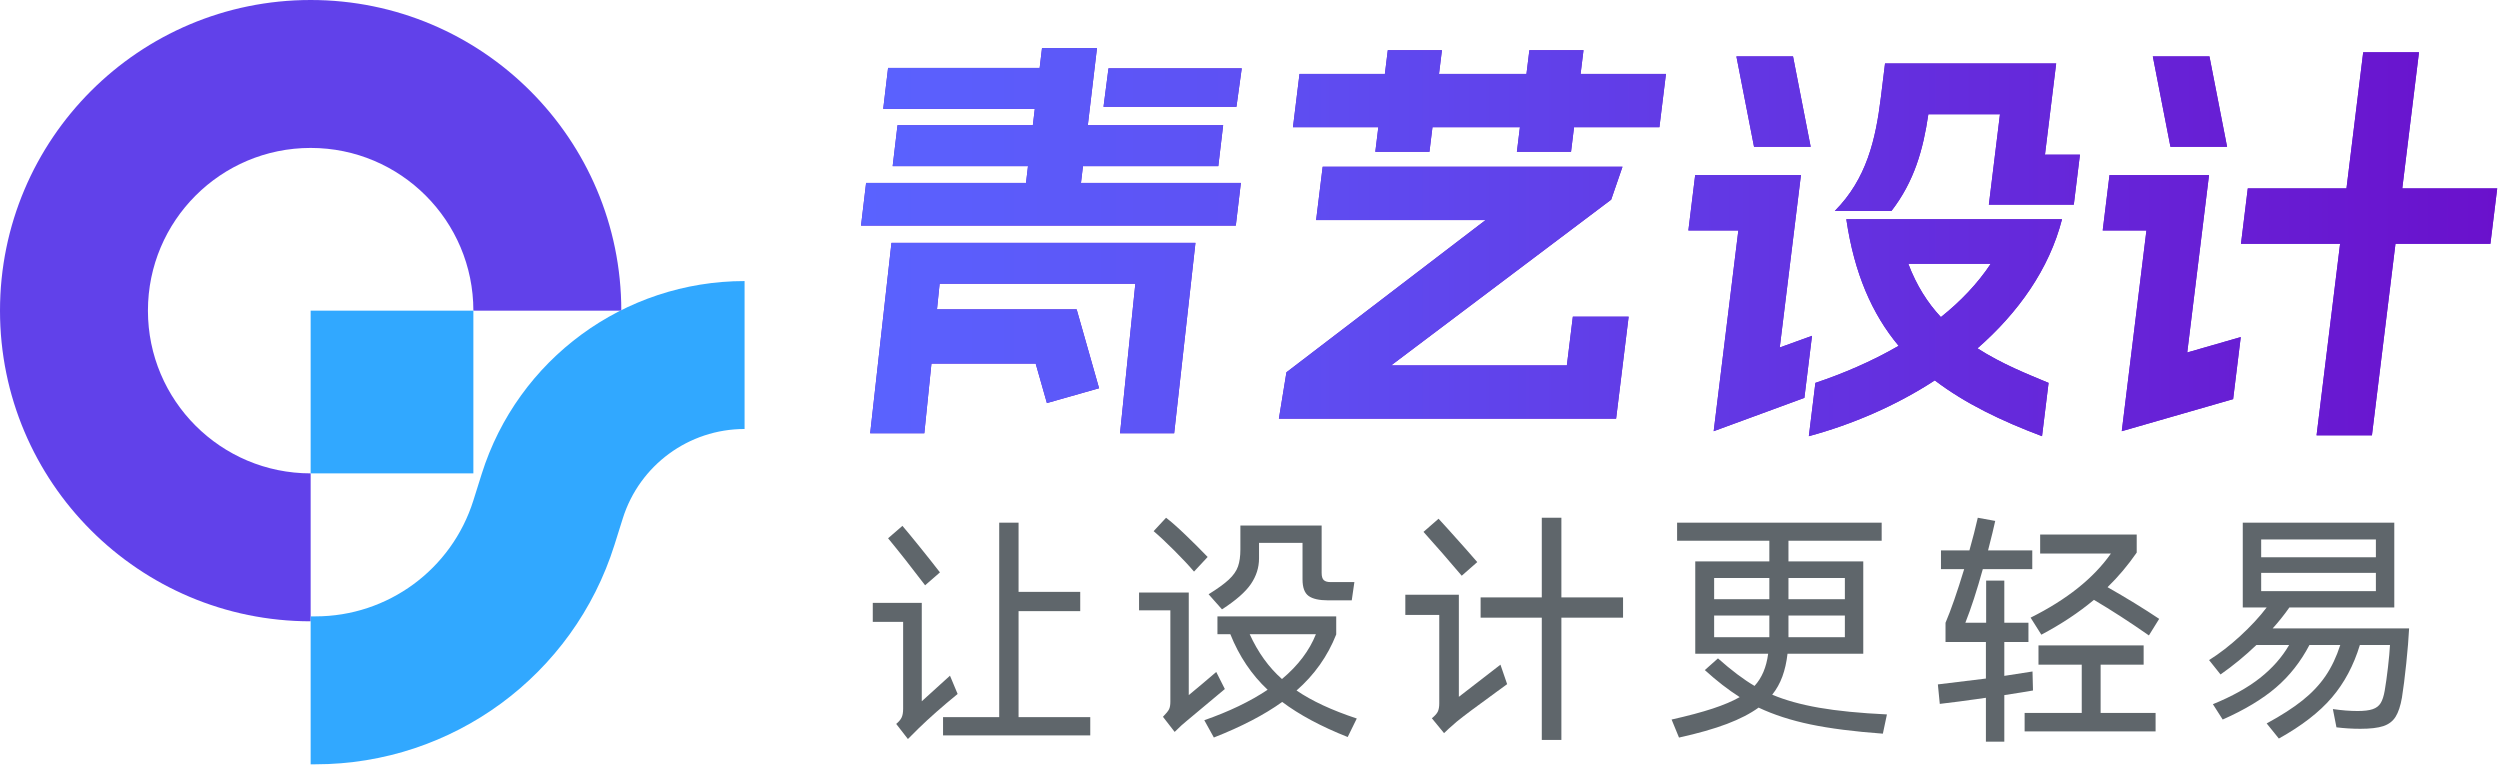
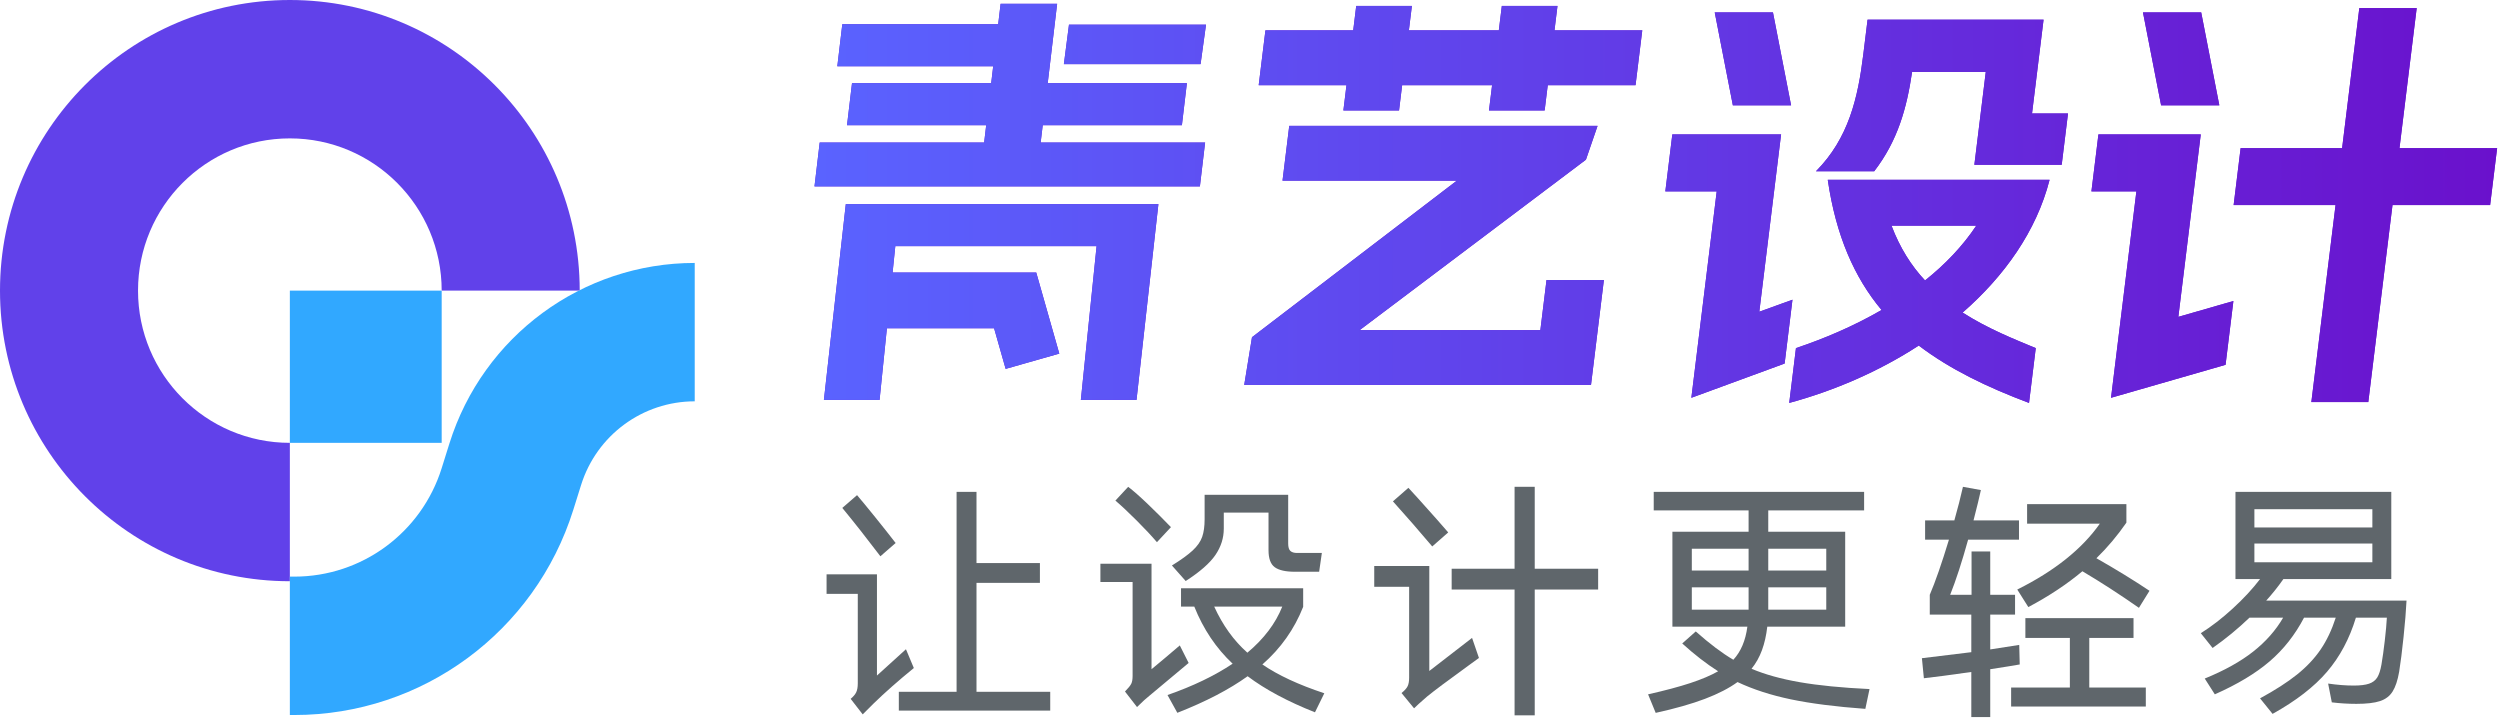
- <svg xmlns="http://www.w3.org/2000/svg" xmlns:xlink="http://www.w3.org/1999/xlink" width="507px" height="155px" viewBox="0 0 507 155" version="1.1">
+ <svg xmlns="http://www.w3.org/2000/svg" xmlns:xlink="http://www.w3.org/1999/xlink" width="493px" height="142px" viewBox="0 0 493 142" version="1.1">
  <defs>
    <linearGradient x1="100%" y1="50%" x2="0%" y2="50%" id="linearGradient-1">
      <stop stop-color="#6A11CC" offset="0%" />
      <stop stop-color="#5A63FF" offset="100%" />
    </linearGradient>
-     <path d="M187.452,87.867 L176.473,87.867 L180.79,49.254 L242.438,49.254 L238.121,87.867 L227.143,87.867 L230.246,57.541 L190.555,57.541 L190.022,62.737 L218.344,62.738 L219.481,66.733 L222.893,78.733 L212.313,81.742 L210.036,73.738 L188.897,73.737 L187.452,87.867 Z M174.617,45.752 L250.621,45.752 L251.649,37.101 L219.22,37.101 L219.625,33.694 L247.071,33.694 L248.056,25.393 L220.61,25.393 L222.468,9.752 L211.32,9.752 L210.843,13.771 L180.104,13.771 L179.118,22.072 L209.857,22.072 L209.463,25.393 L182.017,25.393 L181.032,33.694 L208.478,33.694 L208.073,37.101 L175.645,37.101 L174.617,45.752 Z M262.214,25.797 L279.526,25.797 L278.914,30.78 L289.892,30.78 L290.504,25.797 L308.239,25.797 L307.627,30.78 L318.605,30.78 L319.217,25.797 L336.529,25.797 L337.857,14.988 L320.545,14.988 L321.136,10.174 L310.158,10.174 L309.567,14.988 L291.832,14.988 L292.424,10.174 L281.445,10.174 L280.854,14.988 L263.542,14.988 L262.214,25.797 Z M418.178,44.46 C415.582,54.594 409.257,63.461 401.028,70.64 C406.038,73.849 411.194,75.875 415.452,77.649 L414.124,88.458 C405.81,85.334 398.476,81.787 392.375,77.142 C384.48,82.294 375.568,86.094 366.833,88.458 L368.161,77.649 C373.709,75.791 379.499,73.342 385.045,70.133 C379.669,63.715 376.041,55.439 374.434,44.46 Z M365.231,35.509 L360.935,70.471 L367.475,68.106 L365.929,80.689 L347.534,87.445 L352.535,46.741 L342.401,46.741 L343.781,35.509 L365.231,35.509 Z M329.041,33.82 L326.746,40.489 L282.121,74.102 L317.758,74.102 L318.972,64.221 L330.288,64.221 L327.746,84.911 L259.36,84.911 L260.891,75.5 L301.28,44.629 L266.91,44.629 L268.238,33.82 L329.041,33.82 Z M403.725,53.496 L387.004,53.496 C388.66,57.888 390.927,61.435 393.615,64.306 C397.545,61.181 401.032,57.55 403.725,53.496 Z M352.142,11.441 L355.718,29.766 L367.203,29.766 L363.627,11.441 L352.142,11.441 Z M490.573,10.596 L487.181,38.211 L506.435,38.211 L505.055,49.443 L485.801,49.443 L481.028,88.289 L469.797,88.289 L474.569,49.443 L454.47,49.443 L455.85,38.211 L475.864,38.211 L479.257,10.596 L490.573,10.596 Z M447.991,35.509 L443.571,71.484 L454.426,68.359 L452.88,80.942 L430.294,87.445 L435.295,46.741 L426.427,46.741 L427.807,35.509 L447.991,35.509 Z M416.992,12.877 L414.719,31.371 L421.813,31.371 L420.568,41.505 L403.341,41.505 L405.592,23.179 L391.067,23.179 C390.016,30.357 388.214,36.776 383.593,42.771 L372.108,42.771 C378.565,36.269 380.395,28.246 381.443,19.717 L382.283,12.877 L416.992,12.877 Z M448.076,11.441 L451.652,29.766 L440.167,29.766 L436.591,11.441 L448.076,11.441 Z M251.826,13.864 L250.75,21.653 L223.794,21.653 L224.803,13.864 L251.826,13.864 Z" id="path-2" />
+     <path d="M173.452,78.867 L162.473,78.867 L166.79,40.254 L228.438,40.254 L224.121,78.867 L213.143,78.867 L216.246,48.541 L176.555,48.541 L176.022,53.737 L204.344,53.738 L205.481,57.733 L208.893,69.733 L198.313,72.742 L196.036,64.738 L174.897,64.737 L173.452,78.867 Z M160.617,36.752 L236.621,36.752 L237.649,28.101 L205.22,28.101 L205.625,24.694 L233.071,24.694 L234.056,16.393 L206.61,16.393 L208.468,0.752 L197.32,0.752 L196.843,4.771 L166.104,4.771 L165.118,13.072 L195.857,13.072 L195.463,16.393 L168.017,16.393 L167.032,24.694 L194.478,24.694 L194.073,28.101 L161.645,28.101 L160.617,36.752 Z M248.214,16.797 L265.526,16.797 L264.914,21.78 L275.892,21.78 L276.504,16.797 L294.239,16.797 L293.627,21.78 L304.605,21.78 L305.217,16.797 L322.529,16.797 L323.857,5.988 L306.545,5.988 L307.136,1.174 L296.158,1.174 L295.567,5.988 L277.832,5.988 L278.424,1.174 L267.445,1.174 L266.854,5.988 L249.542,5.988 L248.214,16.797 Z M404.178,35.46 C401.582,45.594 395.257,54.461 387.028,61.64 C392.038,64.849 397.194,66.875 401.452,68.649 L400.124,79.458 C391.81,76.334 384.476,72.787 378.375,68.142 C370.48,73.294 361.568,77.094 352.833,79.458 L354.161,68.649 C359.709,66.791 365.499,64.342 371.045,61.133 C365.669,54.715 362.041,46.439 360.434,35.46 Z M351.231,26.509 L346.935,61.471 L353.475,59.106 L351.929,71.689 L333.534,78.445 L338.535,37.741 L328.401,37.741 L329.781,26.509 L351.231,26.509 Z M315.041,24.82 L312.746,31.489 L268.121,65.102 L303.758,65.102 L304.972,55.221 L316.288,55.221 L313.746,75.911 L245.36,75.911 L246.891,66.5 L287.28,35.629 L252.91,35.629 L254.238,24.82 L315.041,24.82 Z M389.725,44.496 L373.004,44.496 C374.66,48.888 376.927,52.435 379.615,55.306 C383.545,52.181 387.032,48.55 389.725,44.496 Z M338.142,2.441 L341.718,20.766 L353.203,20.766 L349.627,2.441 L338.142,2.441 Z M476.573,1.596 L473.181,29.211 L492.435,29.211 L491.055,40.443 L471.801,40.443 L467.028,79.289 L455.797,79.289 L460.569,40.443 L440.47,40.443 L441.85,29.211 L461.864,29.211 L465.257,1.596 L476.573,1.596 Z M433.991,26.509 L429.571,62.484 L440.426,59.359 L438.88,71.942 L416.294,78.445 L421.295,37.741 L412.427,37.741 L413.807,26.509 L433.991,26.509 Z M402.992,3.877 L400.719,22.371 L407.813,22.371 L406.568,32.505 L389.341,32.505 L391.592,14.179 L377.067,14.179 C376.016,21.357 374.214,27.776 369.593,33.771 L358.108,33.771 C364.565,27.269 366.395,19.246 367.443,10.717 L368.283,3.877 L402.992,3.877 Z M434.076,2.441 L437.652,20.766 L426.167,20.766 L422.591,2.441 L434.076,2.441 Z M237.826,4.864 L236.75,12.653 L209.794,12.653 L210.803,4.864 L237.826,4.864 Z" id="path-2" />
  </defs>
  <g id="页面-1" stroke="none" stroke-width="1" fill="none" fill-rule="evenodd">
    <g id="logo">
      <g id="编组">
-         <path d="M63,0 C97.794,0 126,28.206 126,63 L96,63 C96,44.775 81.225,30 63,30 C44.775,30 30,44.775 30,63 C30,81.225 44.775,96 63,96 L63,126 C28.206,126 0,97.794 0,63 C0,28.206 28.206,0 63,0 Z" id="路径" fill="#6141EA" fill-rule="nonzero" />
-         <path d="M151,57 L151,87 C139.692,87 129.693,94.34 126.303,105.128 L124.617,110.496 C116.296,136.981 91.747,155 63.986,155 L63,155 L63,125 L63.986,125 C78.642,125 91.603,115.487 95.996,101.504 L97.683,96.136 C105,72.846 126.587,57 151,57 Z" id="路径" fill="#31A8FF" fill-rule="nonzero" />
-         <rect id="矩形备份" fill="#31A8FF" x="63" y="63" width="33" height="33" />
+         <path d="M57.159,0 C88.727,0 114.318,25.658 114.318,57.31 L87.099,57.31 C87.099,40.73 73.695,27.29 57.159,27.29 C40.623,27.29 27.219,40.73 27.219,57.31 C27.219,73.889 40.623,87.329 57.159,87.329 L57.159,114.619 C25.591,114.619 0,88.961 0,57.31 C0,25.658 25.591,0 57.159,0 Z" id="路径" fill="#6141EA" fill-rule="nonzero" />
+         <path d="M137,51.852 L137,79.142 C126.74,79.142 117.668,85.819 114.593,95.632 L113.063,100.516 C105.513,124.608 83.241,141 58.053,141 L57.159,141 L57.159,113.71 L58.053,113.71 C71.351,113.71 83.11,105.056 87.096,92.336 L88.626,87.452 C95.265,66.266 114.851,51.852 137,51.852 Z" id="路径" fill="#31A8FF" fill-rule="nonzero" />
+         <rect id="矩形备份" fill="#31A8FF" x="57.159" y="57.31" width="29.94" height="30.019" />
      </g>
      <g id="形状结合备份" fill-rule="nonzero">
        <use fill="#6720D4" xlink:href="#path-2" />
        <use fill="url(#linearGradient-1)" xlink:href="#path-2" />
      </g>
-       <g id="让设计更轻易" transform="translate(177, 105)" fill="#5F666B" fill-rule="nonzero">
+       <g id="让设计更轻易" transform="translate(163, 96)" fill="#5F666B" fill-rule="nonzero">
        <path d="M29.565,18.936 L29.565,40.429 L44.105,40.429 L44.105,44.134 L14.249,44.134 L14.249,40.429 L25.639,40.429 L25.639,1 L29.565,1 L29.565,15.032 L42.07,15.032 L42.07,18.936 L29.565,18.936 Z M10.614,13.698 C7.965,10.207 5.461,7.028 3.102,4.162 L6.01,1.642 C6.882,2.663 8.07,4.105 9.572,5.966 C11.075,7.827 12.424,9.531 13.619,11.079 L10.614,13.698 Z M17.206,35.735 C14.104,38.271 11.471,40.593 9.306,42.701 L7.125,44.875 L4.75,41.812 C5.267,41.384 5.63,40.956 5.84,40.527 C6.05,40.099 6.155,39.506 6.155,38.749 L6.155,21.11 L0,21.11 L0,17.256 L9.936,17.256 L9.936,37.217 L15.655,32.029 L17.206,35.735 Z" id="形状" />
        <path d="M65.147,10.919 C64.113,9.701 62.781,8.276 61.149,6.646 C59.517,5.015 58.12,3.706 56.956,2.718 L59.477,0 C60.478,0.758 61.787,1.91 63.403,3.459 C65.018,5.007 66.521,6.506 67.91,7.955 L65.147,10.919 Z M78.331,8.251 C78.331,10.096 77.781,11.825 76.683,13.439 C75.584,15.053 73.629,16.766 70.818,18.578 L68.104,15.515 C69.913,14.395 71.279,13.406 72.199,12.55 C73.12,11.694 73.742,10.804 74.065,9.882 C74.389,8.96 74.55,7.807 74.55,6.423 L74.55,1.581 L91.029,1.581 L91.029,11.166 C91.029,11.891 91.174,12.385 91.465,12.649 C91.756,12.912 92.192,13.044 92.774,13.044 L97.669,13.044 L97.136,16.75 L92.338,16.75 C90.528,16.75 89.211,16.453 88.387,15.86 C87.564,15.267 87.152,14.148 87.152,12.501 L87.152,5.089 L78.331,5.089 L78.331,8.251 Z M71.4,34.735 L63.597,41.257 C63.08,41.652 62.288,42.377 61.222,43.431 L58.847,40.367 C59.493,39.709 59.905,39.198 60.083,38.836 C60.26,38.473 60.349,37.963 60.349,37.304 L60.349,18.776 L54,18.776 L54,15.169 L64.081,15.169 L64.081,35.97 C64.663,35.509 65.551,34.768 66.747,33.747 C67.942,32.725 68.912,31.902 69.655,31.276 L71.4,34.735 Z M96.312,44.468 C90.916,42.327 86.489,39.956 83.032,37.353 C79.413,39.956 74.792,42.36 69.17,44.567 L67.232,41.059 C72.24,39.313 76.521,37.255 80.075,34.883 C76.812,31.82 74.292,28.064 72.514,23.618 L69.897,23.618 L69.897,20.011 L93.985,20.011 L93.985,23.667 C92.241,28.081 89.559,31.869 85.94,35.031 C89.009,37.139 93.081,39.033 98.154,40.713 L96.312,44.468 Z M76.44,23.618 C78.121,27.307 80.302,30.337 82.983,32.709 C86.247,29.975 88.541,26.945 89.866,23.618 L76.44,23.618 Z" id="形状" />
        <path d="M139.649,16.157 L152.154,16.157 L152.154,20.258 L139.649,20.258 L139.649,45.061 L135.675,45.061 L135.675,20.258 L123.267,20.258 L123.267,16.157 L135.675,16.157 L135.675,0 L139.649,0 L139.649,16.157 Z M119.438,11.759 C116.821,8.663 114.236,5.699 111.684,2.866 L114.737,0.198 C115.803,1.383 116.466,2.108 116.724,2.372 C119.568,5.534 121.522,7.741 122.589,8.992 L119.438,11.759 Z M118.857,36.316 L127.29,29.794 L128.647,33.747 L126.611,35.229 C122.476,38.226 119.745,40.269 118.42,41.356 C117.128,42.475 116.272,43.25 115.852,43.678 L113.38,40.664 C113.994,40.17 114.398,39.717 114.592,39.305 C114.785,38.893 114.882,38.342 114.882,37.65 L114.882,19.714 L108,19.714 L108,15.613 L118.857,15.613 L118.857,36.316 Z" id="形状" />
        <path d="M204.845,43.788 C198.997,43.36 194.101,42.734 190.159,41.911 C186.217,41.087 182.712,39.951 179.642,38.502 C177.962,39.72 175.821,40.824 173.22,41.812 C170.619,42.8 167.38,43.723 163.502,44.579 L162,40.923 C165.36,40.165 168.139,39.424 170.336,38.699 C172.534,37.975 174.359,37.201 175.813,36.377 C173.487,34.895 171.128,33.067 168.737,30.893 L171.403,28.521 C174.149,30.958 176.621,32.82 178.818,34.104 C180.304,32.49 181.225,30.316 181.581,27.582 L166.798,27.582 L166.798,8.856 L181.823,8.856 L181.823,4.656 L163.115,4.656 L163.115,1 L204.603,1 L204.603,4.656 L185.7,4.656 L185.7,8.856 L200.871,8.856 L200.871,27.582 L185.507,27.582 C185.313,29.295 184.965,30.835 184.465,32.202 C183.964,33.569 183.277,34.796 182.405,35.883 C185.054,37.003 188.221,37.884 191.904,38.526 C195.588,39.169 200.176,39.622 205.669,39.885 L204.845,43.788 Z M181.823,16.515 L181.823,12.216 L170.627,12.216 L170.627,16.515 L181.823,16.515 Z M197.139,16.515 L197.139,12.216 L185.7,12.216 L185.7,16.515 L197.139,16.515 Z M170.627,19.825 L170.627,24.222 L181.823,24.222 L181.823,23.284 L181.823,19.825 L170.627,19.825 Z M185.7,24.222 L197.139,24.222 L197.139,19.825 L185.7,19.825 L185.7,23.432 L185.7,24.222 Z" id="形状" />
        <path d="M235.29,35.031 C234.191,35.229 232.253,35.542 229.474,35.97 L229.474,45.407 L225.742,45.407 L225.742,36.513 C221.606,37.106 218.488,37.518 216.388,37.749 L216,33.796 L225.742,32.61 L225.742,25.199 L217.551,25.199 L217.551,21.295 C218.65,18.726 219.91,15.103 221.331,10.425 L216.63,10.425 L216.63,6.621 L222.398,6.621 C223.076,4.216 223.642,2.009 224.094,0 L227.632,0.642 C227.374,1.861 226.889,3.854 226.178,6.621 L235.145,6.621 L235.145,10.425 L225.112,10.425 C223.916,14.74 222.737,18.364 221.574,21.295 L225.79,21.295 L225.79,12.748 L229.474,12.748 L229.474,21.295 L234.369,21.295 L234.369,25.199 L229.474,25.199 L229.474,32.067 L235.193,31.177 L235.29,35.031 Z M234.805,20.258 C242.14,16.602 247.568,12.27 251.09,7.263 L236.744,7.263 L236.744,3.409 L256.325,3.409 L256.325,7.066 C254.548,9.635 252.577,11.974 250.412,14.082 C254.289,16.289 257.779,18.43 260.881,20.505 L258.797,23.865 C254.984,21.197 251.268,18.792 247.649,16.651 C244.579,19.22 241.025,21.575 236.986,23.716 L234.805,20.258 Z M257.73,29.794 L249.006,29.794 L249.006,39.577 L260.154,39.577 L260.154,43.332 L233.594,43.332 L233.594,39.577 L245.177,39.577 L245.177,29.794 L236.405,29.794 L236.405,25.89 L257.73,25.89 L257.73,29.794 Z" id="形状" />
        <path d="M311.567,22.444 C311.47,24.42 311.276,26.8 310.985,29.583 C310.695,32.367 310.404,34.664 310.113,36.476 C309.822,38.156 309.394,39.449 308.829,40.354 C308.263,41.26 307.431,41.894 306.333,42.257 C305.234,42.619 303.683,42.8 301.68,42.8 C300.064,42.8 298.449,42.701 296.833,42.504 L296.106,38.798 C297.915,39.062 299.596,39.193 301.147,39.193 C302.439,39.193 303.449,39.07 304.176,38.823 C304.903,38.576 305.444,38.164 305.799,37.588 C306.155,37.011 306.43,36.163 306.623,35.043 C306.85,33.725 307.068,32.161 307.278,30.349 C307.488,28.537 307.625,27.022 307.69,25.803 L301.583,25.803 C300.323,29.954 298.424,33.511 295.888,36.476 C293.351,39.44 289.773,42.207 285.152,44.777 L282.681,41.713 C285.653,40.099 288.085,38.535 289.975,37.019 C291.865,35.504 293.416,33.857 294.628,32.078 C295.839,30.3 296.833,28.208 297.608,25.803 L291.356,25.803 C289.579,29.196 287.317,32.07 284.571,34.425 C281.824,36.781 278.222,38.946 273.763,40.923 L271.775,37.81 C275.653,36.229 278.836,34.458 281.324,32.498 C283.811,30.538 285.782,28.307 287.237,25.803 L280.597,25.803 C278.335,27.977 275.911,29.97 273.326,31.782 L271,28.867 C273.1,27.549 275.209,25.919 277.325,23.975 C279.441,22.032 281.227,20.105 282.681,18.194 L277.834,18.194 L277.834,1 L308.562,1 L308.562,18.194 L287.285,18.194 C286.219,19.71 285.088,21.126 283.892,22.444 L311.567,22.444 Z M304.83,8.016 L304.83,4.409 L281.566,4.409 L281.566,8.016 L304.83,8.016 Z M304.83,11.178 L281.566,11.178 L281.566,14.884 L304.83,14.884 L304.83,11.178 Z" id="形状" />
      </g>
    </g>
  </g>
</svg>
